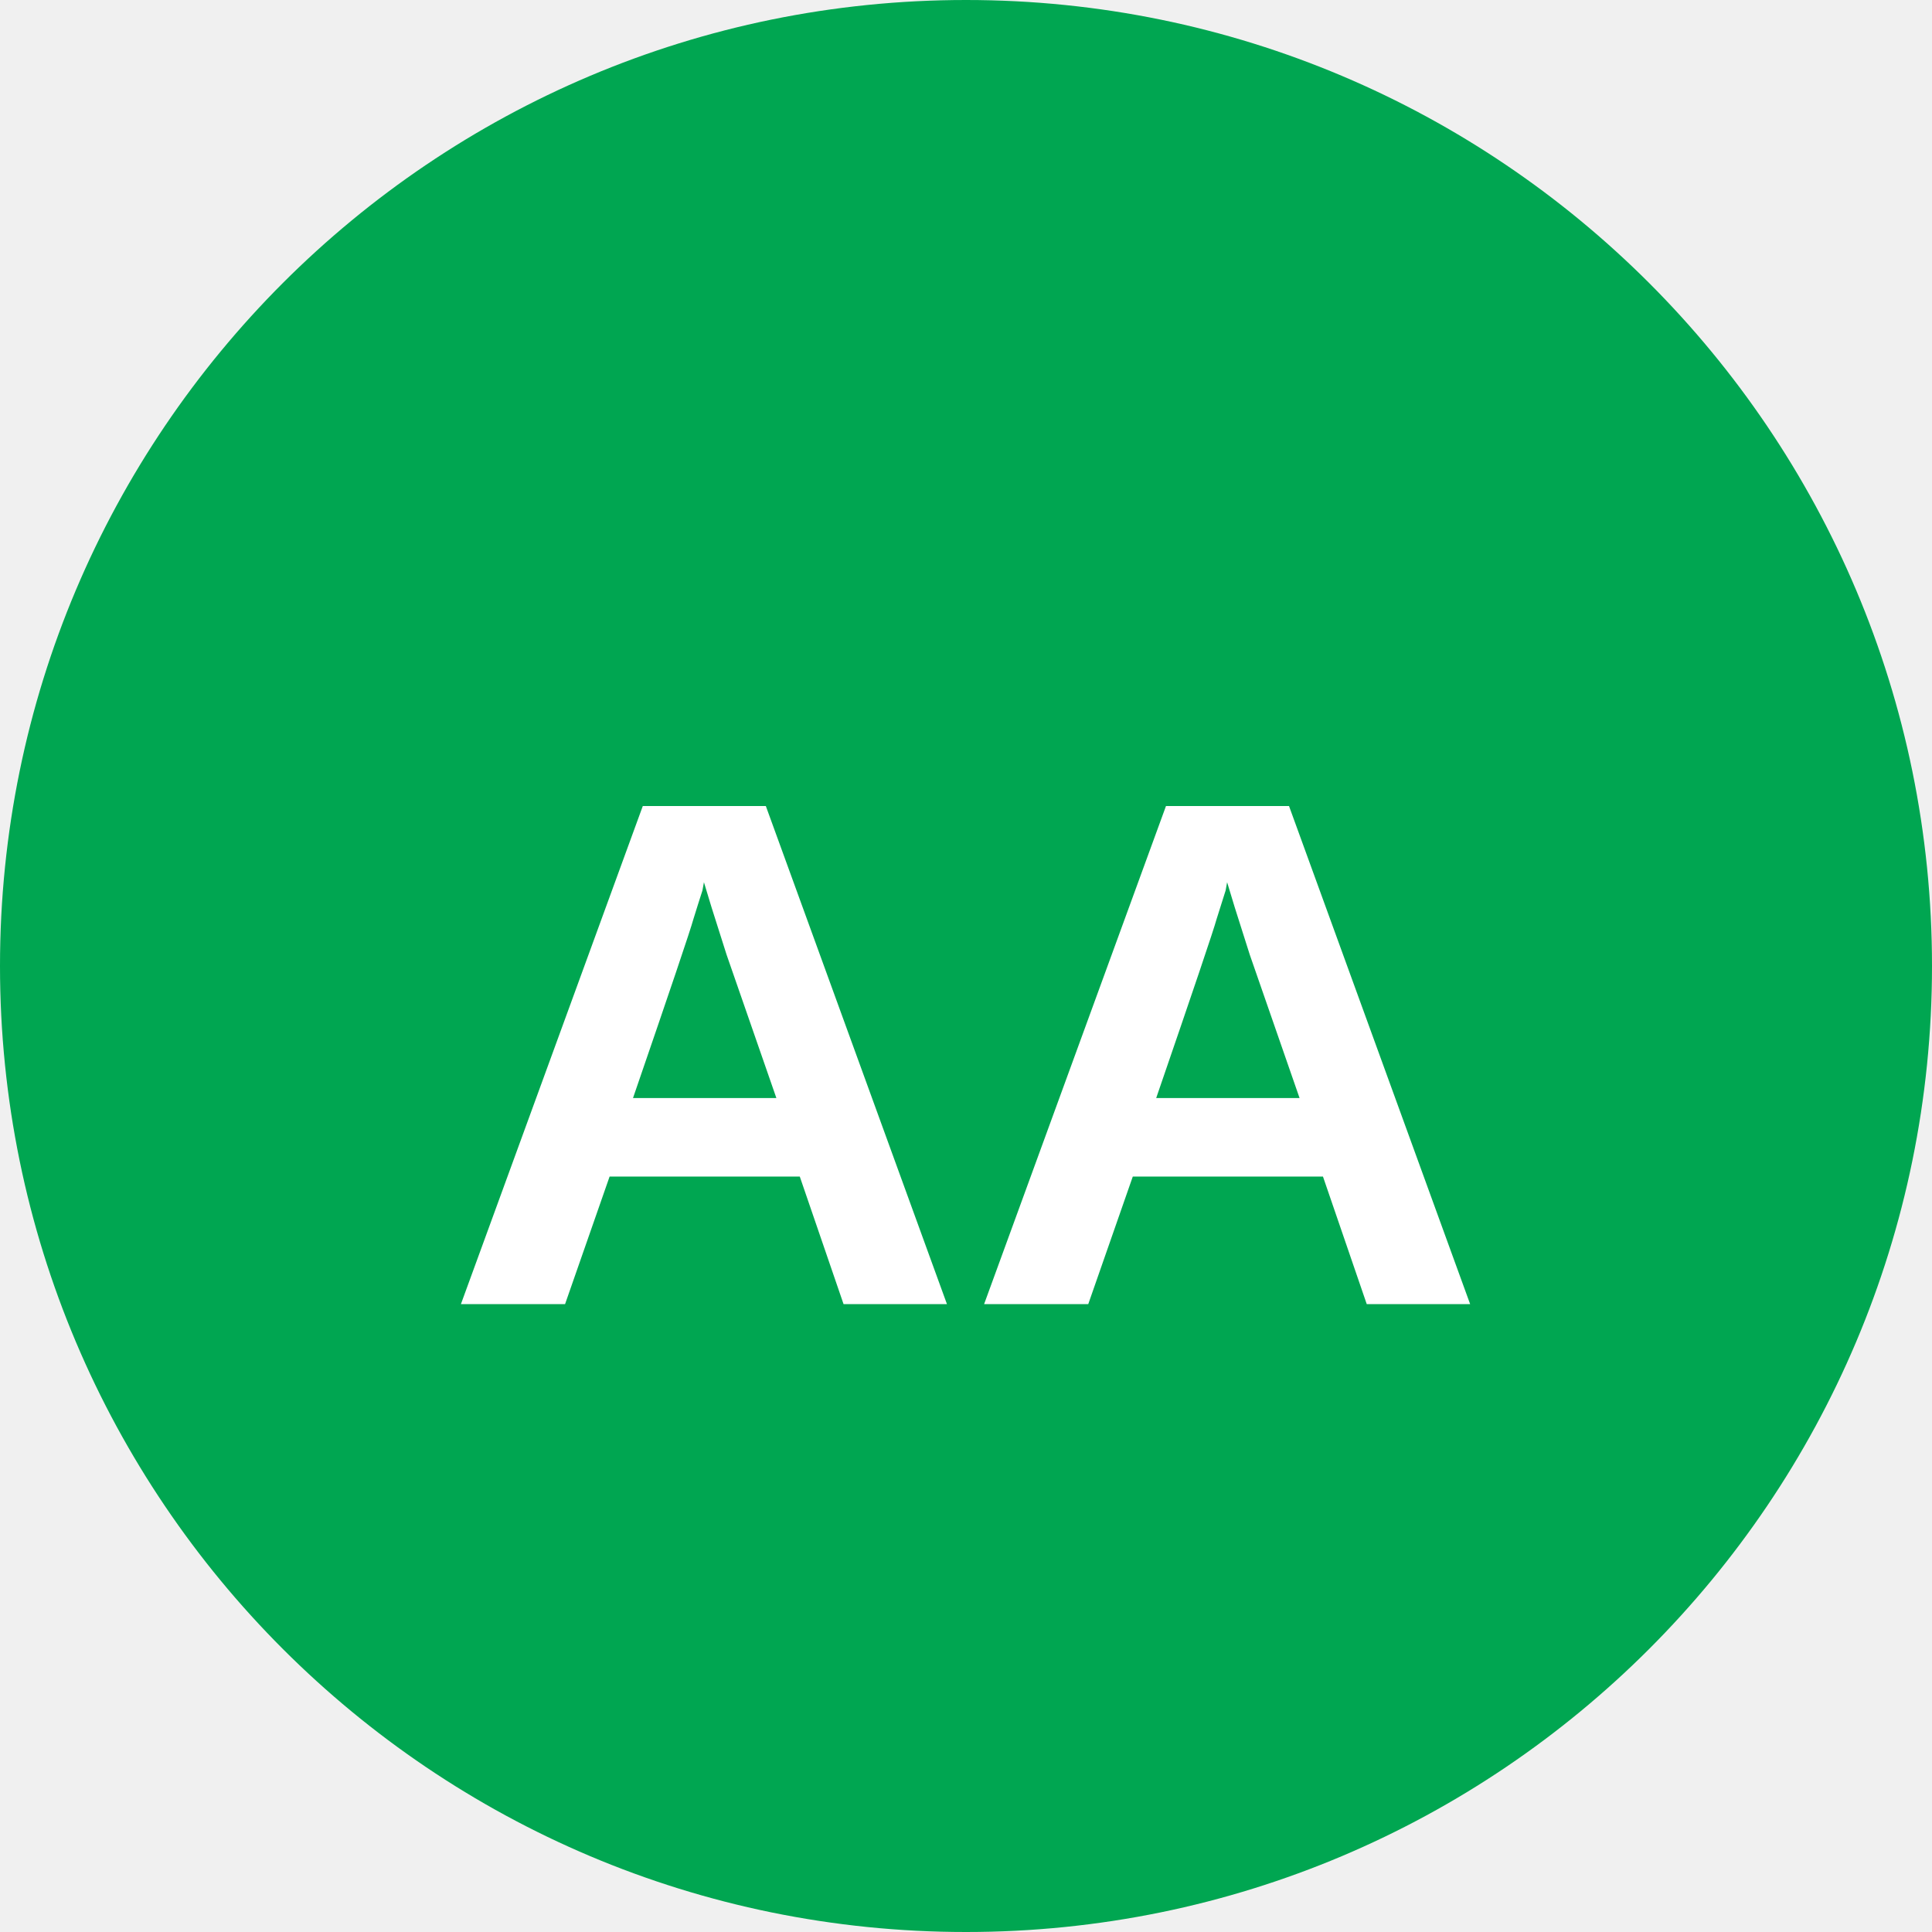
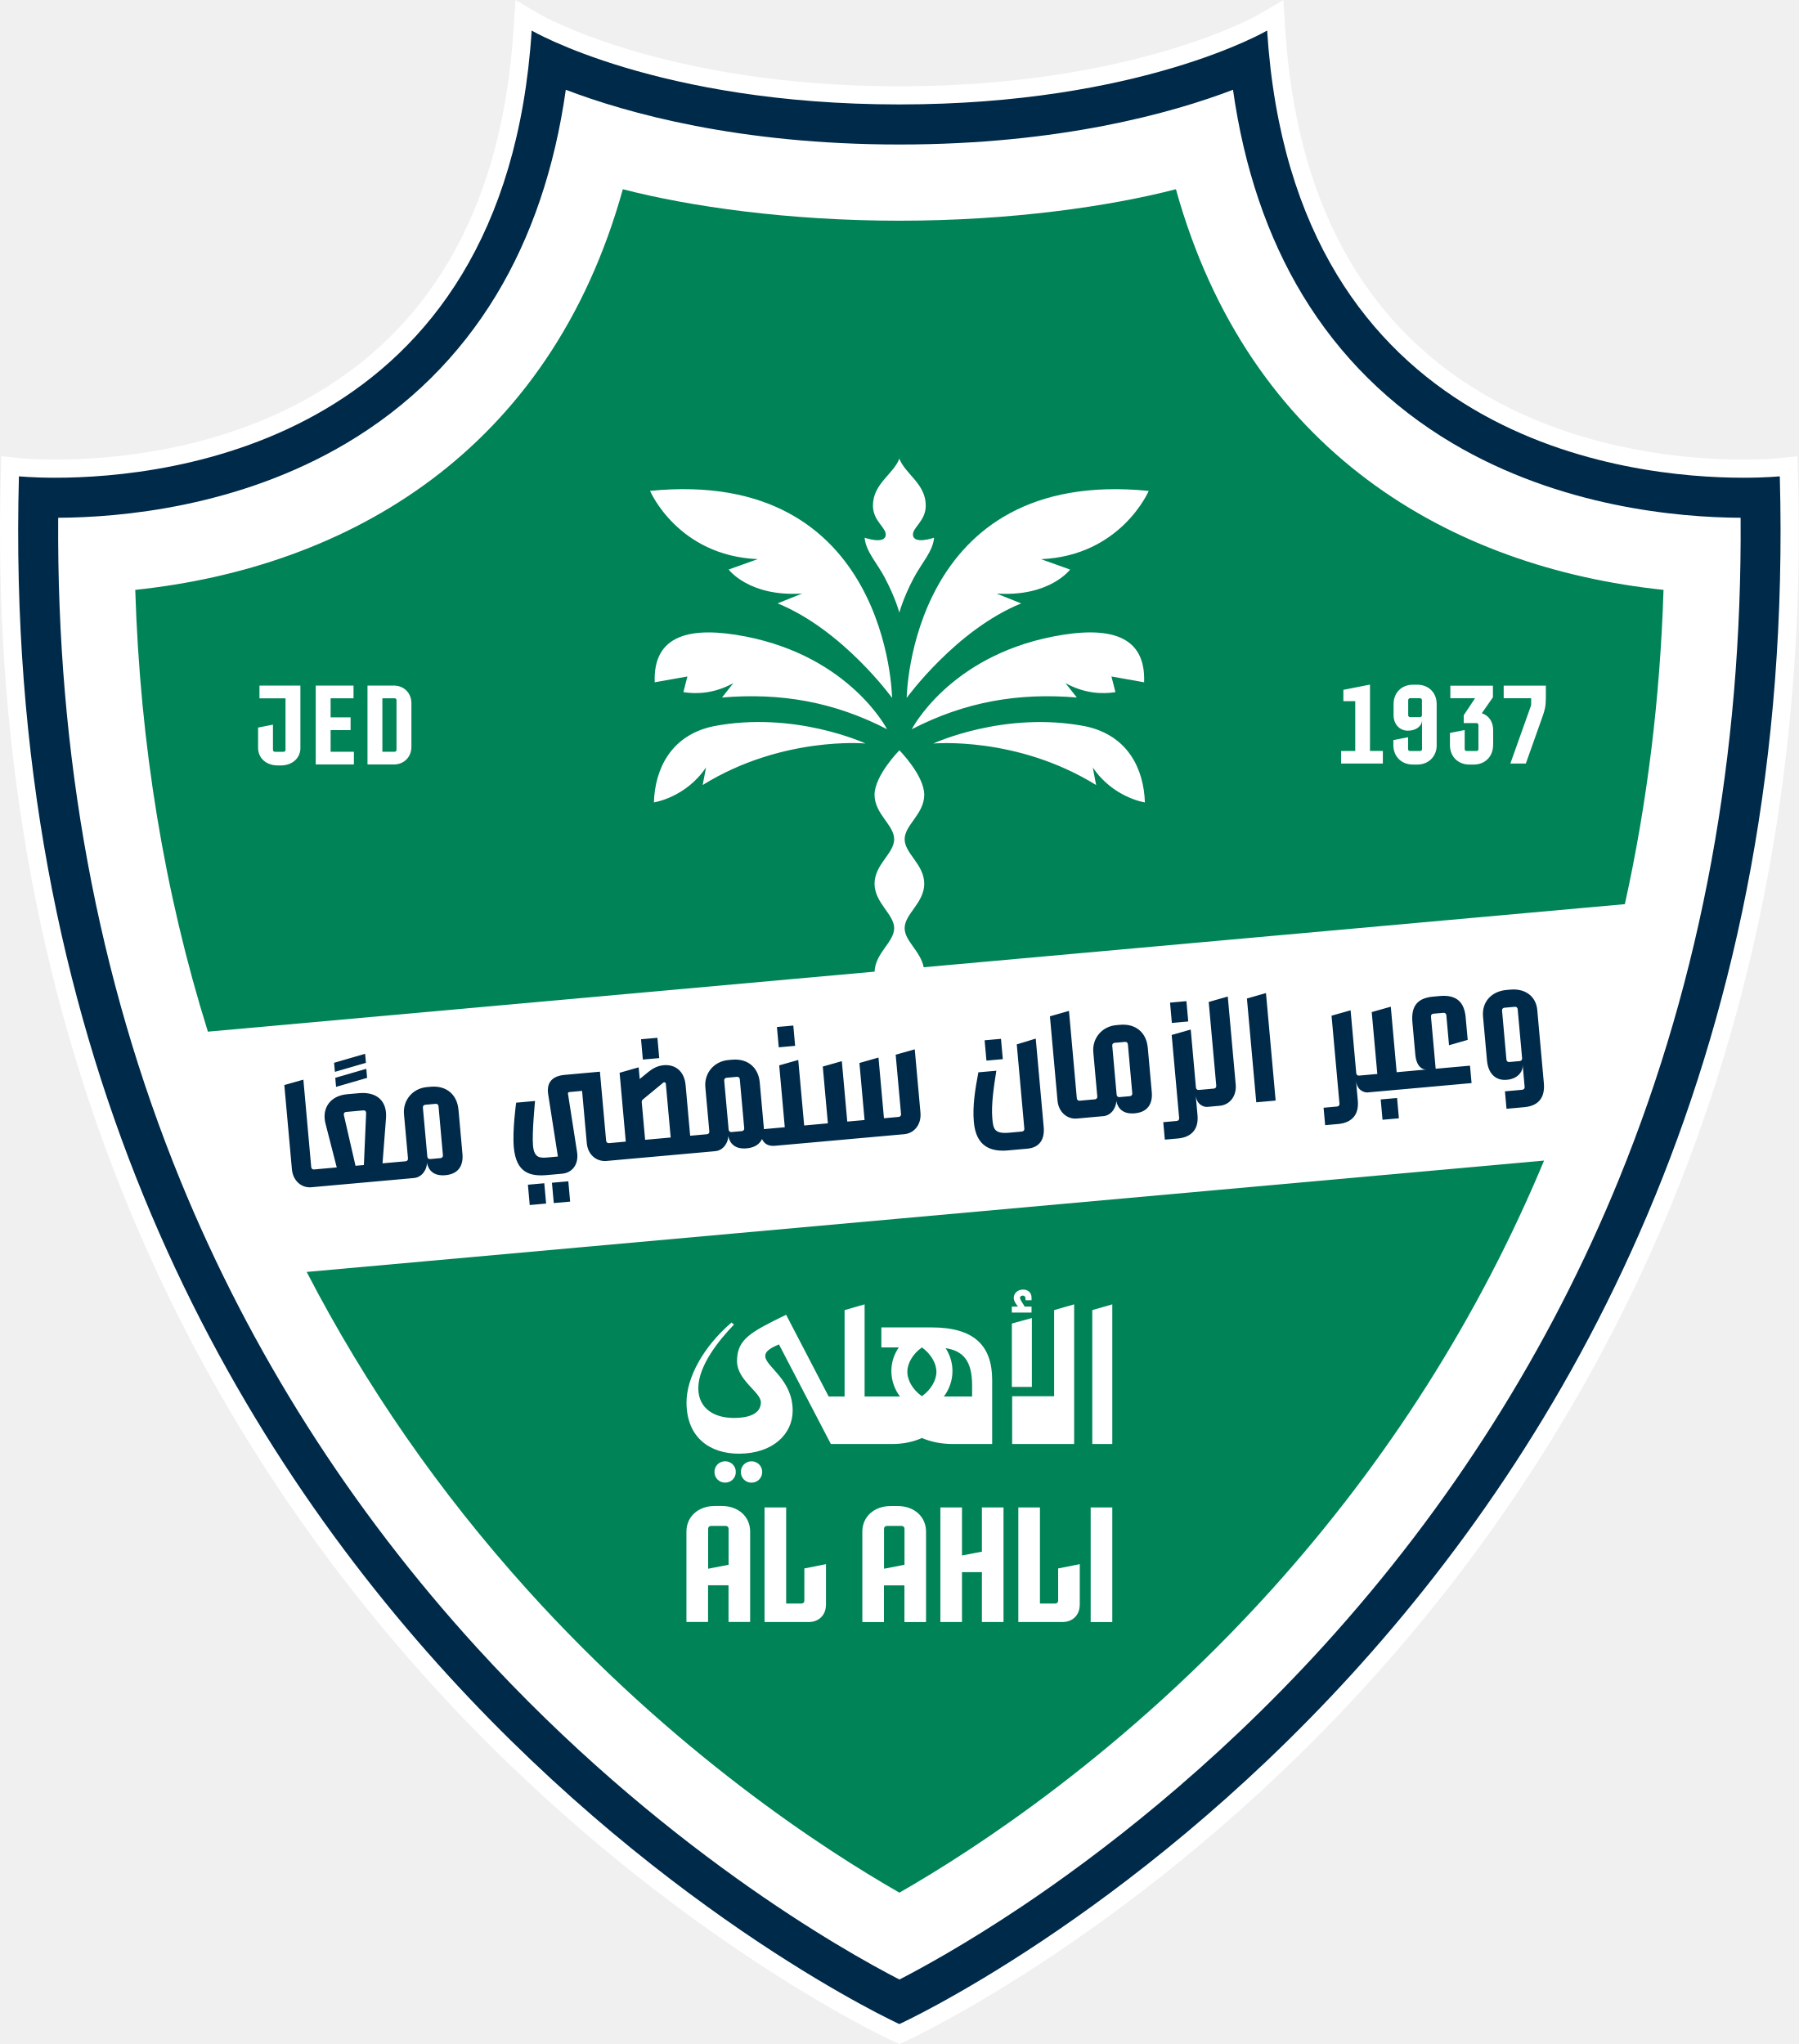
- <svg xmlns="http://www.w3.org/2000/svg" viewBox="0 0 40 40">
-   <circle cx="20" cy="20" r="20" fill="#00A651" />
-   <text x="20" y="27" font-family="Arial, sans-serif" font-size="15" font-weight="700" fill="#fff" text-anchor="middle">AA</text>
+ <svg xmlns="http://www.w3.org/2000/svg" viewBox="0 0 263.971 300" version="1.1" width="263.971" height="300">
+   <defs id="defs1">
+     <style id="style1">
+       .cls-1 {
+         fill: #fff;
+       }
+ 
+       .cls-2 {
+         fill: #002a49;
+       }
+ 
+       .cls-3 {
+         fill: #008357;
+       }
+     </style>
+   </defs>
+   <g id="g11" transform="matrix(0.5460801,0,0,0.5460801,-141.0548,-122.8462)">
+     <path class="cls-1" d="M 497.97,773.41 C 497.35,773.13 435.19,744.37 374.98,678.4 339.65,639.68 311.85,595.89 292.35,548.23 267.99,488.69 256.6,422.95 258.51,352.84 l 0.14,-5.27 5.24,0.55 c 0,0 3.57,0.36 9.32,0.36 14.97,0 44.01,-2.32 70.21,-17.85 32.16,-19.06 49.95,-51.95 52.89,-97.76 l 0.51,-7.91 6.84,4.01 c 0.33,0.19 33.82,19.19 96.35,19.19 62.53,0 96.03,-19 96.36,-19.19 l 6.81,-3.98 0.51,7.88 c 2.94,45.81 20.73,78.71 52.89,97.77 26.19,15.52 55.23,17.85 70.2,17.85 5.45,0 8.93,-0.32 9.32,-0.36 l 5.24,-0.54 0.15,5.26 c 1.91,70.11 -9.48,135.84 -33.84,195.38 -19.5,47.66 -47.3,91.45 -82.63,130.17 -60.2,65.97 -122.36,94.73 -122.99,95.01 l -2.02,0.92 -2.03,-0.92 v 0 z" id="path1" />
+     <path class="cls-1" d="M 498.09,758.34 C 497.5,758.07 438.74,730.9 381.82,668.56 348.42,631.98 322.14,590.59 303.7,545.55 280.67,489.28 269.91,427.16 271.71,360.92 l 0.13,-4.98 4.96,0.52 c 0,0 3.38,0.34 8.81,0.34 14.16,0 41.61,-2.2 66.37,-16.86 30.4,-18.01 47.22,-49.09 50,-92.38 l 0.48,-7.48 6.46,3.79 c 0.31,0.18 31.97,18.13 91.09,18.13 59.12,0 90.78,-17.95 91.09,-18.13 l 6.44,-3.76 0.48,7.45 c 2.77,43.29 19.59,74.38 50,92.39 24.76,14.67 52.21,16.86 66.36,16.86 5.16,0 8.44,-0.3 8.81,-0.34 l 4.96,-0.51 0.14,4.97 c 1.8,66.25 -8.96,128.37 -31.99,184.63 -18.44,45.04 -44.72,86.42 -78.12,123.01 -56.91,62.34 -115.67,89.51 -116.27,89.78 l -1.91,0.87 -1.91,-0.87 v 0 z" id="path2" />
+     <path class="cls-2" d="m 736.61,352.98 c 0,0 -3.67,0.38 -9.83,0.38 -30.33,0 -120.87,-9.34 -127.96,-120.19 0,0 -33.84,19.86 -98.82,19.86 -64.98,0 -98.82,-19.86 -98.82,-19.86 -7.1,110.83 -97.64,120.19 -127.96,120.19 -6.15,0 -9.83,-0.38 -9.83,-0.38 -8.26,304.36 236.6,415.99 236.6,415.99 0,0 244.88,-111.63 236.6,-415.99 v 0 z m -43.19,188.79 c -18.7,45.89 -45.39,88.09 -79.32,125.43 -30.29,33.33 -60.89,56.56 -81.21,70.17 -15.04,10.07 -26.83,16.51 -32.88,19.63 -14.87,-7.66 -64.62,-35.58 -113.48,-89.12 -34.09,-37.36 -60.91,-79.6 -79.71,-125.55 -22.28,-54.45 -33.32,-114.35 -32.88,-178.21 16.78,-0.08 48.47,-2.85 77.44,-20.03 16.74,-9.93 30.29,-23.32 40.26,-39.8 9.46,-15.64 15.74,-34.16 18.71,-55.2 16.43,6.27 46.55,14.71 89.65,14.71 43.1,0 73.21,-8.44 89.65,-14.71 2.97,21.04 9.25,39.56 18.71,55.2 9.98,16.48 23.52,29.87 40.26,39.8 28.97,17.17 60.67,19.95 77.44,20.03 0.45,63.65 -10.52,123.36 -32.65,177.67 v 0 z m -221.44,-35.71 -0.49,-5.46 -4.4,0.39 0.49,5.46 4.4,-0.4 v 0 z m -36.52,3.29 -0.49,-5.46 -4.4,0.39 0.49,5.46 z m 92.33,0.28 -0.49,-5.46 -4.4,0.39 0.49,5.46 z m 49.83,-10.13 -0.49,-5.46 -4.4,0.4 0.49,5.46 z m -229,17.58 8.34,-2.42 -0.22,-2.43 -8.34,2.42 z m 8.02,-6.46 -0.22,-2.43 -8.34,2.42 0.22,2.43 z m 24.85,12.5 c -0.34,-3.77 -3.04,-6.47 -7.47,-6.07 l -0.99,0.09 c -3.84,0.34 -6.5,3.53 -6.16,7.3 l 1.07,11.87 c 0.04,0.42 -0.22,0.73 -0.64,0.77 l -1.94,0.17 -4.26,0.38 0.93,-12.09 c 0.37,-4.58 -2.39,-7.2 -7.22,-6.77 l -3.24,0.29 c -4.51,0.41 -6.88,3.74 -5.78,7.94 l 3.01,11.73 -3.95,0.35 -2.14,0.2 c -0.42,0.04 -0.73,-0.22 -0.77,-0.64 l -2.11,-23.5 -5.12,1.45 2.04,22.65 c 0.27,3.03 2.52,5.06 5.23,4.82 l 3.31,-0.3 20.5,-1.84 3.77,-0.34 c 2.32,-0.21 3.53,-2.56 3.47,-4.08 0.42,1.92 1.71,3.61 4.98,3.32 3.63,-0.33 4.83,-2.75 4.57,-5.71 l -1.08,-12.02 0.02,0.02 z m -25.4,14.97 -2.25,0.2 -3.1,-13.5 c -0.16,-0.66 0.16,-0.93 0.59,-0.97 l 4.61,-0.42 c 0.42,-0.04 0.79,0.17 0.75,0.86 l -0.6,13.84 v 0 z m 20.61,-1.86 -2.79,0.25 c -0.42,0.04 -0.73,-0.22 -0.77,-0.64 l -1.19,-13.18 c -0.04,-0.42 0.22,-0.73 0.64,-0.77 l 2.79,-0.25 c 0.42,-0.04 0.73,0.22 0.77,0.64 l 1.18,13.18 c 0.04,0.42 -0.22,0.73 -0.64,0.77 z m 216.69,-42.9 2.51,27.9 5.21,-0.47 -2.6,-28.89 z m 35.95,27.13 0.49,5.46 4.4,-0.39 -0.49,-5.46 z m -41.1,-27.66 -5.12,1.46 2.03,22.51 c 0.04,0.42 -0.22,0.73 -0.64,0.77 l -2.15,0.2 -1.9,0.17 c -0.42,0.04 -0.73,-0.22 -0.77,-0.64 l -1.4,-15.6 -5.12,1.46 2.01,22.34 c 0.04,0.42 -0.22,0.73 -0.64,0.77 l -3.63,0.33 0.42,4.69 3.52,-0.31 c 3.14,-0.28 5.64,-2.03 5.26,-6.26 l -0.49,-5.42 c 0.24,2.64 2.21,3.28 3.16,3.19 l 3.31,-0.3 c 2.72,-0.24 4.55,-2.64 4.29,-5.67 l -2.13,-23.64 v -0.02 z m -188.07,50.58 0.49,5.46 4.4,-0.4 -0.49,-5.46 z m 271.26,-46.87 c -0.36,-4.05 -3.55,-5.89 -7.18,-5.57 l -1.16,0.1 c -3.77,0.34 -6.62,3.01 -6.25,7.17 l 1.07,11.83 c 0.27,3.07 2.02,5.43 5.26,5.14 l 0.28,-0.02 c 2.18,-0.2 4.25,-1.77 4.03,-4.13 l 0.54,6.06 c 0.04,0.42 -0.22,0.73 -0.64,0.77 l -4.65,0.42 0.42,4.69 4.76,-0.43 c 3.56,-0.32 5.66,-2.28 5.27,-6.51 l -1.76,-19.52 v 0.02 z m -4.74,13.64 -2.79,0.25 c -0.42,0.04 -0.73,-0.22 -0.77,-0.64 l -1.18,-13.18 c -0.04,-0.42 0.22,-0.73 0.64,-0.77 l 2.79,-0.25 c 0.42,-0.04 0.73,0.22 0.77,0.64 l 1.19,13.18 c 0.04,0.42 -0.22,0.73 -0.64,0.77 z m -22.58,2.03 -1.26,-13.99 c -0.04,-0.42 0.22,-0.73 0.64,-0.77 l 2.72,-0.24 c 0.42,-0.04 0.73,0.22 0.77,0.64 l 0.72,8.07 5.02,-1.44 -0.55,-6.09 c -0.37,-4.12 -2.53,-6.09 -6.91,-5.7 l -1.8,0.16 c -4.23,0.38 -5.99,2.53 -5.6,6.9 l 0.78,8.66 c 0.27,3.07 1.76,4.14 2.99,4.03 l -5.04,0.46 -2.96,0.27 -1.58,-17.61 -5.12,1.45 1.5,16.63 -2.99,0.27 -1.9,0.17 c -0.42,0.04 -0.73,-0.22 -0.77,-0.64 l -1.52,-16.91 -5.12,1.45 2.13,23.64 c 0.04,0.42 -0.22,0.73 -0.64,0.77 l -3.63,0.33 0.42,4.68 3.52,-0.31 c 3.13,-0.28 5.64,-2.03 5.26,-6.26 l -0.49,-5.42 c 0.24,2.64 2.21,3.28 3.16,3.19 l 11.17,-1 16.73,-1.51 -0.42,-4.68 -9.23,0.83 v -0.02 z m -139.99,-5.19 -5.12,1.45 1.44,15.95 c 0.04,0.42 -0.22,0.73 -0.64,0.77 l -3.95,0.35 -1.47,-16.31 -5.12,1.46 1.38,15.33 -4.65,0.42 -1.46,-16.24 -5.12,1.45 1.37,15.26 -3.41,0.31 -2.96,0.27 -1.59,-17.61 -5.12,1.45 1.5,16.63 -2.99,0.27 -2.64,0.24 c 0.02,-0.21 0,-0.39 -0.02,-0.57 l -1.08,-12.02 c -0.34,-3.77 -3.04,-6.47 -7.47,-6.07 l -0.99,0.09 c -3.84,0.35 -6.5,3.53 -6.16,7.3 l 1.07,11.87 c 0.04,0.42 -0.22,0.73 -0.64,0.77 l -1.9,0.17 -2.61,0.24 -1.22,-13.6 c -0.35,-3.84 -2.85,-5.64 -5.92,-5.36 -1.62,0.15 -2.94,0.87 -4.07,1.79 l -2.35,1.92 -0.28,-3.14 -5.12,1.46 1.66,18.5 -2.61,0.24 -1.9,0.17 c -0.42,0.04 -0.73,-0.22 -0.77,-0.64 l -1.67,-18.56 -9.51,0.86 c -3.31,0.3 -4.89,2.07 -4.39,5.23 l 2.61,16.71 -2.61,0.24 c -2.11,0.19 -3.77,0.27 -4.08,-3.15 -0.31,-3.41 0.55,-12.02 0.55,-12.02 l -5.08,0.46 c 0,0 -1.04,7.41 -0.63,11.99 0.62,6.91 4.4,7.88 8.99,7.46 l 3.98,-0.36 c 2.93,-0.27 4.51,-2.72 4.03,-5.8 l -2.44,-15.69 c -0.06,-0.27 0.14,-0.44 0.38,-0.46 l 3.41,-0.31 1.26,14.02 c 0.27,3.07 2.52,5.06 5.34,4.81 l 2.96,-0.27 22.51,-2.02 3.73,-0.34 c 2.32,-0.21 3.53,-2.56 3.47,-4.07 0.42,1.92 1.71,3.61 4.98,3.31 2.18,-0.2 3.48,-1.17 4.1,-2.5 0.57,1.22 1.6,1.99 3.54,1.81 l 11.16,-1 23.5,-2.11 c 2.82,-0.25 4.65,-2.72 4.38,-5.79 l -1.53,-16.98 v 0 z m -72.45,24.31 -0.91,-10.08 c -0.04,-0.39 0.12,-0.62 0.42,-0.85 l 5.32,-4.39 c 0.13,-0.12 0.23,-0.13 0.31,-0.13 0.24,-0.02 0.41,0.17 0.43,0.46 l 1.3,14.38 -6.87,0.62 v 0 z m 25.99,-2.33 -2.78,0.25 c -0.42,0.04 -0.73,-0.22 -0.77,-0.64 l -1.19,-13.18 c -0.04,-0.42 0.22,-0.73 0.64,-0.77 l 2.78,-0.25 c 0.42,-0.04 0.73,0.22 0.77,0.64 l 1.19,13.18 c 0.04,0.42 -0.22,0.73 -0.64,0.77 z m 109.07,-22.5 c -0.34,-3.77 -3.03,-6.47 -7.47,-6.07 l -0.99,0.09 c -3.84,0.34 -6.5,3.53 -6.16,7.3 l 1.07,11.87 c 0.04,0.42 -0.22,0.73 -0.64,0.77 l -1.94,0.17 -2.15,0.2 c -0.42,0.04 -0.73,-0.22 -0.77,-0.64 l -2.11,-23.5 -5.12,1.46 2.04,22.65 c 0.27,3.03 2.52,5.06 5.23,4.82 l 3.31,-0.3 3.77,-0.34 c 2.32,-0.21 3.53,-2.56 3.47,-4.08 0.42,1.91 1.71,3.61 4.98,3.32 3.63,-0.33 4.83,-2.75 4.57,-5.71 l -1.08,-12.02 v 0 z m -4.79,13.11 -2.79,0.25 c -0.42,0.04 -0.73,-0.22 -0.77,-0.64 l -1.18,-13.18 c -0.04,-0.42 0.22,-0.73 0.64,-0.77 l 2.79,-0.25 c 0.42,-0.04 0.73,0.22 0.77,0.64 l 1.18,13.18 c 0.04,0.42 -0.22,0.73 -0.64,0.77 z m -155.31,23.27 0.49,5.46 4.4,-0.39 -0.49,-5.46 z m 130.03,-38.75 -5.12,1.56 2.03,22.62 c 0.05,0.49 -0.21,0.76 -0.68,0.81 l -3.38,0.31 c -4.12,0.37 -4.29,-1.15 -4.54,-3.85 -0.33,-3.63 0.4,-8.52 1.08,-12.81 l -4.83,0.43 c -0.84,4.51 -1.61,8.99 -1.21,13.39 0.6,6.73 4.76,7.99 9.14,7.6 l 5.25,-0.47 c 3.41,-0.31 4.66,-2.69 4.38,-5.79 l -2.14,-23.78 v 0 z" id="path3" />
+     <path class="cls-3" d="m 637.25,412.61 h 2.65 c 0.29,0 0.52,0.24 0.52,0.52 v 4.06 c 0,0.29 -0.23,0.52 -0.52,0.52 h -2.65 c -0.29,0 -0.52,-0.24 -0.52,-0.52 v -4.06 c 0,-0.29 0.24,-0.52 0.52,-0.52 z" id="path4" />
+     <path class="cls-3" d="m 364.33,412.64 h -3.27 v 14.37 h 3.27 c 0.31,0 0.53,-0.21 0.53,-0.53 v -13.32 c 0,-0.31 -0.21,-0.53 -0.53,-0.53 z" id="path5" />
+     <path class="cls-3" d="m 574.3,275.82 c -17.93,4.65 -44.49,8.46 -74.31,8.46 -29.82,0 -56.38,-3.81 -74.31,-8.46 -19.62,70.59 -73.87,101.67 -131.03,107.68 1.3,41.67 7.85,81.41 19.52,118.74 l 179.16,-16.13 c 0.2,-5.07 5.26,-7.91 5.26,-11.69 0,-3.78 -5.24,-6.72 -5.27,-11.95 0.03,-5.23 5.27,-8.1 5.27,-11.95 0,-3.85 -5.24,-6.72 -5.27,-11.95 0.03,-5.23 6.68,-11.95 6.68,-11.95 0,0 6.65,6.72 6.68,11.95 -0.03,5.23 -5.27,8.1 -5.27,11.95 0,3.85 5.24,6.72 5.27,11.95 -0.03,5.23 -5.27,8.1 -5.27,11.95 0,3.48 4.27,6.16 5.12,10.51 l 188.42,-16.96 c 6,-27.11 9.48,-55.31 10.39,-84.47 -57.17,-6 -111.41,-37.07 -131.03,-107.68 v 0 z M 339.04,425.96 c 0,2.76 -2.18,4.73 -5.27,4.73 h -0.84 c -3.08,0 -5.27,-1.97 -5.27,-4.73 v -5.45 l 4,-0.79 v 6.77 c 0,0.31 0.21,0.53 0.53,0.53 h 2.31 c 0.31,0 0.53,-0.21 0.53,-0.53 v -13.84 h -7 v -3.42 h 11 v 16.74 z m 14.37,4.47 h -10.26 v -21.21 h 10.16 v 3.42 h -6.16 v 5.13 h 5.37 v 3.42 h -5.37 v 5.82 h 6.26 z m 15.45,-4.74 c 0,2.74 -1.98,4.74 -4.74,4.74 h -7.06 v -21.21 h 7.06 c 2.74,0 4.74,2 4.74,4.73 z m 78.27,10.27 0.91,-4.75 c -5.47,8.15 -14.01,9.41 -14.01,9.41 0.27,-8.87 4.47,-18 15.92,-20.45 21.83,-4.26 40.94,4.62 40.94,4.62 0,0 -22.4,-2.07 -43.76,11.16 v 0 z m 5.2,-23.53 3.04,-3.86 c -5.02,2.76 -9.72,3 -13.42,2.42 l 1.08,-4.21 -8.78,1.56 c -0.5,-12.88 9.7,-15.17 24.41,-12.31 28.07,5.48 38.02,24.92 38.02,24.92 -14.34,-7.4 -28.61,-9.84 -44.33,-8.52 v 0 z m 14.94,-25.3 6.6,-2.65 c -14.28,0.95 -19.75,-6.45 -19.75,-6.45 l 7.8,-2.79 c -21.52,-0.93 -28.93,-18.35 -28.93,-18.35 64.28,-6.41 65.04,55.64 65.04,55.64 0,0 -13.21,-18.25 -30.76,-25.4 z m 28.88,-6.78 c -2.17,-4.11 -5.16,-7.13 -5.5,-10.87 0,0 5.43,1.91 5.67,-0.71 0.19,-2.03 -3.43,-3.72 -3.43,-7.92 0,-5.89 5.48,-8.41 7.1,-12.62 1.62,4.22 7.09,6.73 7.09,12.62 0,4.2 -3.62,5.89 -3.43,7.92 0.24,2.61 5.67,0.71 5.67,0.71 -0.33,3.74 -3.33,6.76 -5.49,10.87 -2.87,5.44 -3.85,9.28 -3.85,9.28 0,0 -0.97,-3.84 -3.85,-9.28 v 0 z m 7.18,40.6 c 0,0 9.94,-19.44 38.02,-24.92 14.71,-2.87 24.91,-0.57 24.41,12.31 l -8.78,-1.56 1.08,4.21 c -3.7,0.58 -8.41,0.34 -13.42,-2.42 l 3.04,3.86 c -15.72,-1.32 -30,1.12 -44.33,8.52 v 0 z m 48.63,10.26 0.91,4.75 c -21.36,-13.23 -43.76,-11.16 -43.76,-11.16 0,0 19.1,-8.88 40.94,-4.62 11.46,2.46 15.64,11.58 15.92,20.45 0,0 -8.54,-1.27 -14.01,-9.41 v 0 z m -13.89,-55.96 7.8,2.79 c 0,0 -5.47,7.4 -19.75,6.45 l 6.6,2.65 c -17.56,7.15 -30.76,25.4 -30.76,25.4 0,0 0.75,-62.06 65.04,-55.64 0,0 -7.41,17.41 -28.93,18.35 z m 91.84,54.93 H 618.7 v -3.38 h 3.8 v -13.39 h -3.19 v -3.04 l 7.15,-1.41 v 17.83 h 3.46 v 3.38 0 z m 14.48,-4.93 c 0,3.01 -2.18,5.2 -5.2,5.2 h -1.25 c -3.01,0 -5.2,-2.18 -5.2,-5.2 v -1.37 l 3.96,-0.78 v 3.19 c 0,0.31 0.2,0.52 0.52,0.52 h 2.7 c 0.31,0 0.52,-0.2 0.52,-0.52 v -7.8 c 0,1.66 -1.64,2.86 -3.82,2.86 -2.18,0 -3.82,-1.74 -3.82,-4.16 v -3.01 c 0,-3.04 2.16,-5.19 5.2,-5.19 h 1.19 c 3.04,0 5.19,2.16 5.19,5.19 v 11.07 0 z m 15.15,0 c 0,3.04 -2.16,5.2 -5.2,5.2 h -1.19 c -3.04,0 -5.2,-2.16 -5.2,-5.2 v -3.3 l 3.96,-0.78 v 5.12 c 0,0.31 0.2,0.52 0.52,0.52 h 2.65 c 0.31,0 0.52,-0.2 0.52,-0.52 v -6.47 c 0,-0.31 -0.2,-0.52 -0.52,-0.52 h -3.43 v -2.1 l 3.04,-4.57 h -6.63 v -3.38 h 11.44 v 3.12 l -2.99,4.29 c 1.84,0.57 3.05,2.26 3.05,4.47 v 4.14 -0.02 z m 14.17,-12.48 c 0,2 -0.26,3.04 -0.93,4.91 l -4.44,12.5 h -4.16 l 5.49,-15.41 c 0.08,-0.2 0.1,-0.39 0.1,-0.62 v -1.53 h -7.38 v -3.38 h 11.33 v 3.53 z" id="path6" style="display:inline" />
+     <path class="cls-3" d="m 454.09,635.85 c 0,-0.46 -0.31,-0.76 -0.76,-0.76 h -3.97 c -0.46,0 -0.76,0.31 -0.76,0.76 v 10.74 l 5.5,-1.07 v -9.67 0 z" id="path7" />
+     <path class="cls-3" d="m 519.54,600.31 v -2.95 c 0,-6.5 -2.28,-9.31 -7.12,-10.05 1.11,1.71 1.84,3.83 1.84,6.14 0,2.64 -0.93,5.04 -2.32,6.86 h 7.59 z" id="path8" />
+     <path class="cls-3" d="m 399.94,652.16 c 39.43,43.74 79.92,69.97 100.06,81.49 20.15,-11.52 60.63,-37.75 100.07,-81.49 31.07,-34.47 55.65,-73.23 73.17,-115.27 l -332.52,29.93 c 15.85,30.62 35.68,59.22 59.23,85.35 v 0 z m 60.32,-28.7 c -1.62,0 -2.87,-1.26 -2.87,-2.87 0,-1.61 1.26,-2.87 2.87,-2.87 1.61,0 2.87,1.26 2.87,2.87 0,1.61 -1.26,2.87 -2.87,2.87 z m 20,32.87 c 0,2.68 -1.91,4.58 -4.58,4.58 h -11.92 v -30.8 h 5.81 v 25.83 h 4.13 c 0.46,0 0.76,-0.31 0.76,-0.76 v -8.67 l 5.81,-1.15 v 10.96 z m 26.9,4.59 h -5.81 v -9.86 h -5.5 v 9.86 h -5.81 v -24.3 c 0,-4.01 3.17,-6.88 7.64,-6.88 h 1.84 c 4.47,0 7.64,2.86 7.64,6.88 z m 44.67,-83.84 5.38,-1.55 v 37.53 h -5.38 z m -0.43,53.04 h 5.81 v 30.8 h -5.81 z m -2.94,26.21 c 0,2.68 -1.91,4.58 -4.58,4.58 h -11.92 v -30.8 h 5.81 v 25.83 h 4.13 c 0.46,0 0.76,-0.31 0.76,-0.76 v -8.67 l 5.81,-1.15 v 10.96 z m -6.88,-79.25 5.38,-1.55 v 37.53 H 530.3 v -12.83 h 11.28 z m -11.36,-0.95 h 1.62 l -0.52,-0.74 c -0.44,-0.67 -0.59,-1.11 -0.59,-1.62 0,-1.11 0.96,-2.21 2.5,-2.21 1.4,0 2.28,0.89 2.28,2.13 v 0.74 h -1.62 v -0.44 c 0,-0.52 -0.3,-0.81 -0.74,-0.81 -0.37,0 -0.74,0.22 -0.74,0.59 0,0.22 0.15,0.52 0.3,0.81 l 0.96,1.55 h 1.84 v 1.62 h -5.3 v -1.62 0 z m 0,4.56 5.38,-1.48 v 18.51 h -5.38 z m -2.24,80.22 h -5.81 V 647.5 h -5.35 v 13.41 h -5.81 v -30.8 h 5.81 v 12.92 l 5.35,-1.03 v -11.88 h 5.81 v 30.8 0 z m -73.11,-80.52 0.67,0.59 c -3.98,4.13 -9.58,10.99 -9.58,17.11 0,5.31 4.13,7.97 9.51,7.97 5.38,0 7.3,-1.84 7.3,-4.21 0,-2.73 -6.41,-5.9 -6.41,-11.06 0,-5.9 3.69,-7.82 13.2,-12.46 l 11.43,21.97 h 4.28 v -23.22 l 5.38,-1.55 v 24.78 h 9.51 c -1.38,-1.81 -2.32,-4.21 -2.32,-6.86 0,-2.4 0.79,-4.6 1.99,-6.34 h -4.68 v -5.38 h 13.49 c 11.43,0 16.29,4.87 16.29,14.16 v 17.18 h -10.54 c -3.17,0 -5.97,-0.59 -8.33,-1.62 -2.28,1.04 -5.02,1.62 -8.04,1.62 h -16.44 l -13.94,-26.76 c -3.17,1.26 -3.69,2.28 -3.69,3.1 0,2.87 7.37,6.19 7.37,14.68 0,6.41 -5.45,11.58 -14.45,11.58 -7.82,0 -14.08,-4.35 -14.08,-13.79 0,-6.56 4.43,-14.9 12.09,-21.46 v -0.02 z m 1.17,40.19 c 0,1.62 -1.26,2.87 -2.87,2.87 -1.61,0 -2.87,-1.26 -2.87,-2.87 0,-1.61 1.26,-2.87 2.87,-2.87 1.61,0 2.87,1.26 2.87,2.87 z m -13.27,16.02 c 0,-4.01 3.17,-6.88 7.64,-6.88 h 1.84 c 4.47,0 7.64,2.86 7.64,6.88 v 24.3 h -5.81 v -9.86 h -5.5 v 9.86 h -5.81 z" id="path9" style="display:inline" />
+     <path class="cls-3" d="m 500.6,635.09 h -3.97 c -0.46,0 -0.76,0.31 -0.76,0.76 v 10.74 l 5.5,-1.07 v -9.67 c 0,-0.46 -0.31,-0.76 -0.76,-0.76 v 0 z" id="path10" />
+     <path class="cls-3" d="m 506.04,600.23 c 2.58,-1.84 3.91,-4.43 3.91,-6.56 0,-2.13 -1.33,-4.72 -3.91,-6.56 -2.58,1.84 -3.91,4.43 -3.91,6.56 0,2.13 1.33,4.72 3.91,6.56 z" id="path11" />
+   </g>
</svg>
